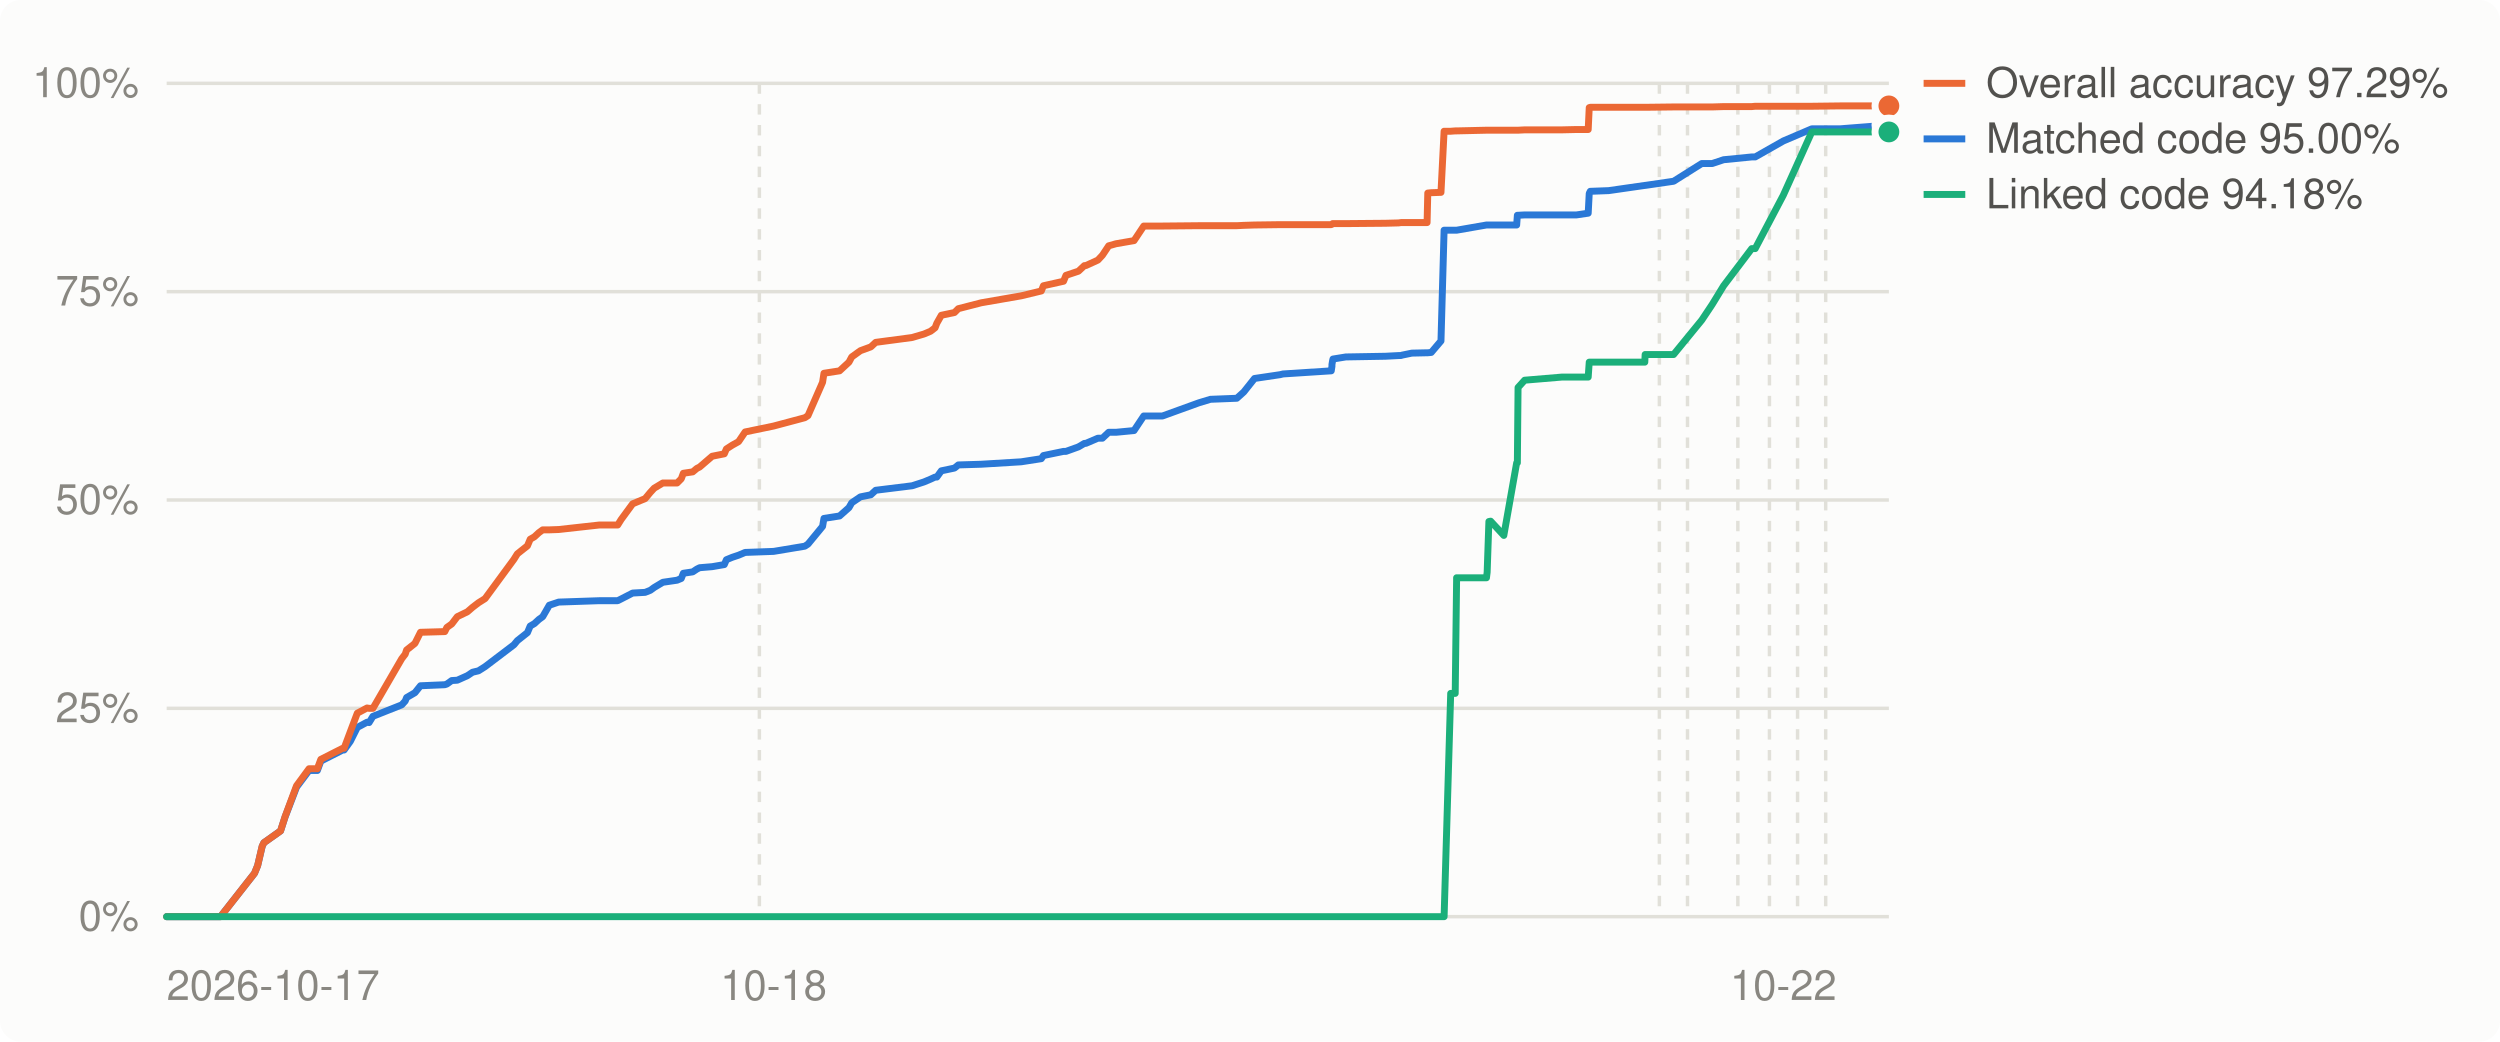
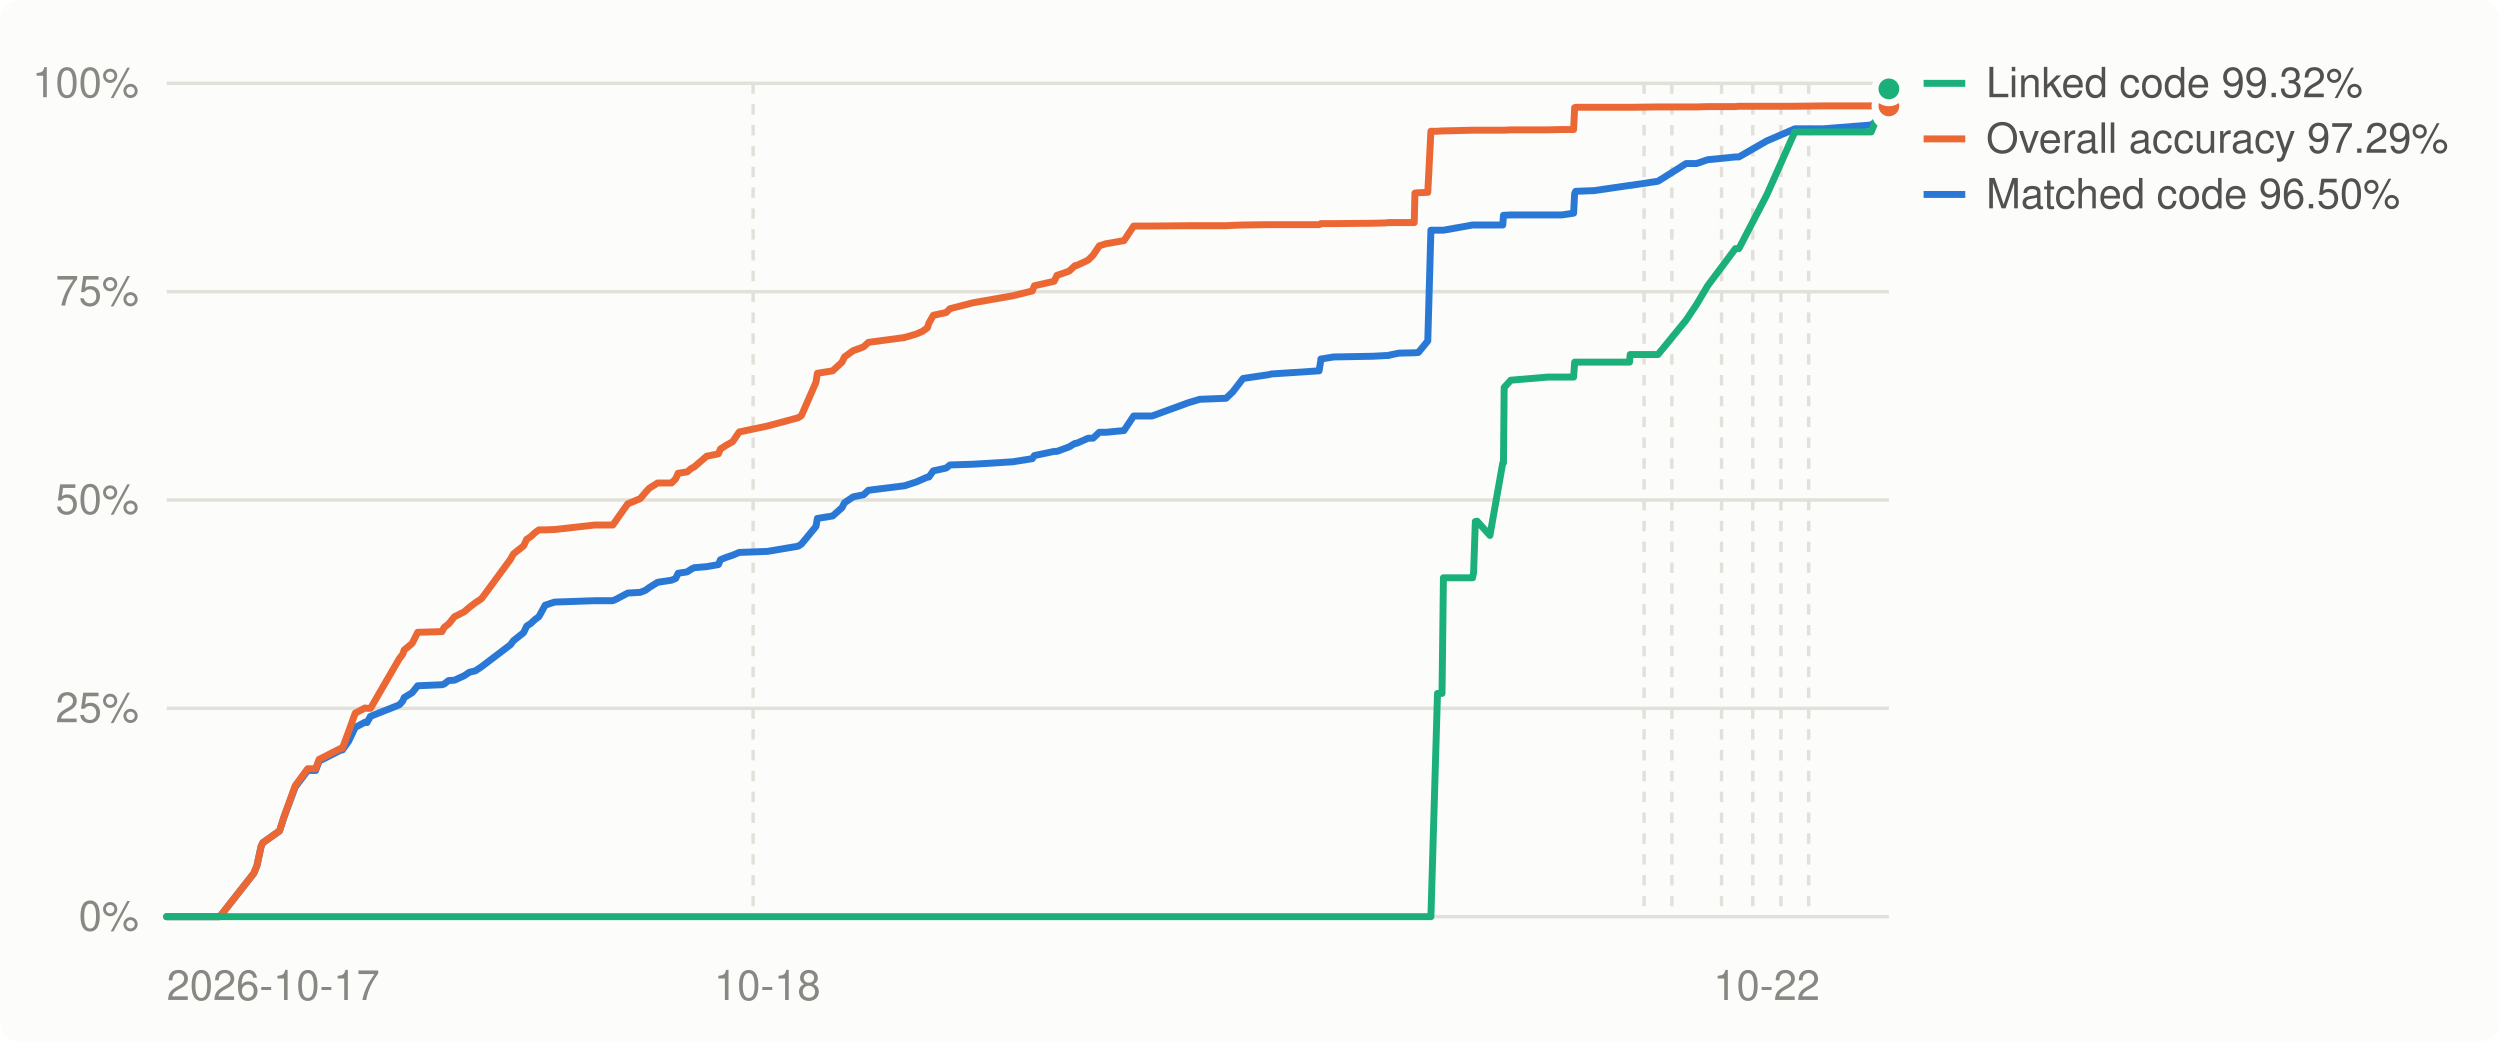
<svg xmlns="http://www.w3.org/2000/svg" viewBox="0 0 720 300" width="720" height="300" role="img" aria-label="Decompilation progress over time">
  <style>
.bg{fill:#fcfcfb}.grid{stroke:#e1e0d9}.muted{fill:#898781}.lbl{fill:#52514e}.ln0{stroke:#2a78d6}.dot0{fill:#2a78d6;stroke:#fcfcfb}.ln1{stroke:#eb6834}.dot1{fill:#eb6834;stroke:#fcfcfb}.ln2{stroke:#1baf7a}.dot2{fill:#1baf7a;stroke:#fcfcfb}
@media (prefers-color-scheme: dark){.bg{fill:#1a1a19}.grid{stroke:#2c2c2a}.muted{fill:#898781}.lbl{fill:#c3c2b7}.ln0{stroke:#3987e5}.dot0{fill:#3987e5;stroke:#1a1a19}.ln1{stroke:#d95926}.dot1{fill:#d95926;stroke:#1a1a19}.ln2{stroke:#199e70}.dot2{fill:#199e70;stroke:#1a1a19}}
text{font:12px -apple-system,BlinkMacSystemFont,'Segoe UI',Helvetica,Arial,sans-serif}
</style>
  <rect class="bg" width="720" height="300" rx="6" />
  <line x1="48" x2="544" y1="264.0" y2="264.0" class="grid" stroke-width="1" />
  <text x="40" y="268.0" class="muted" text-anchor="end">0%</text>
  <line x1="48" x2="544" y1="204.0" y2="204.0" class="grid" stroke-width="1" />
  <text x="40" y="208.0" class="muted" text-anchor="end">25%</text>
  <line x1="48" x2="544" y1="144.0" y2="144.0" class="grid" stroke-width="1" />
  <text x="40" y="148.0" class="muted" text-anchor="end">50%</text>
  <line x1="48" x2="544" y1="84.0" y2="84.0" class="grid" stroke-width="1" />
  <text x="40" y="88.0" class="muted" text-anchor="end">75%</text>
  <line x1="48" x2="544" y1="24.0" y2="24.0" class="grid" stroke-width="1" />
  <text x="40" y="28.0" class="muted" text-anchor="end">100%</text>
-   <line x1="218.7" x2="218.7" y1="24" y2="264" class="grid" stroke-width="1" stroke-dasharray="3 3" />
-   <line x1="477.9" x2="477.9" y1="24" y2="264" class="grid" stroke-width="1" stroke-dasharray="3 3" />
-   <line x1="486.0" x2="486.0" y1="24" y2="264" class="grid" stroke-width="1" stroke-dasharray="3 3" />
-   <line x1="500.5" x2="500.5" y1="24" y2="264" class="grid" stroke-width="1" stroke-dasharray="3 3" />
-   <line x1="509.6" x2="509.6" y1="24" y2="264" class="grid" stroke-width="1" stroke-dasharray="3 3" />
-   <line x1="517.7" x2="517.7" y1="24" y2="264" class="grid" stroke-width="1" stroke-dasharray="3 3" />
-   <line x1="525.8" x2="525.8" y1="24" y2="264" class="grid" stroke-width="1" stroke-dasharray="3 3" />
+   <line x1="216.9" x2="216.9" y1="24" y2="264" class="grid" stroke-width="1" stroke-dasharray="3 3" />
+   <line x1="473.5" x2="473.5" y1="24" y2="264" class="grid" stroke-width="1" stroke-dasharray="3 3" />
+   <line x1="481.5" x2="481.5" y1="24" y2="264" class="grid" stroke-width="1" stroke-dasharray="3 3" />
+   <line x1="495.8" x2="495.8" y1="24" y2="264" class="grid" stroke-width="1" stroke-dasharray="3 3" />
+   <line x1="504.8" x2="504.8" y1="24" y2="264" class="grid" stroke-width="1" stroke-dasharray="3 3" />
+   <line x1="512.9" x2="512.9" y1="24" y2="264" class="grid" stroke-width="1" stroke-dasharray="3 3" />
+   <line x1="520.9" x2="520.9" y1="24" y2="264" class="grid" stroke-width="1" stroke-dasharray="3 3" />
  <text class="muted" x="48.0" y="288" text-anchor="start">2026-10-17</text>
-   <text class="muted" x="222.8" y="288" text-anchor="middle">10-18</text>
-   <text class="muted" x="513.6" y="288" text-anchor="middle">10-22</text>
-   <polyline points="48.0,264.0 63.5,264.0 73.3,251.5 74.2,249.3 75.5,243.8 76.0,242.7 80.8,239.3 82.1,235.3 85.4,226.7 89.0,221.9 91.4,221.9 92.4,219.2 98.7,216.0 99.1,216.0 100.9,213.5 102.9,209.5 105.7,208.0 106.3,208.1 107.4,206.3 115.7,203.0 116.7,201.9 117.1,200.9 119.5,199.5 121.1,197.5 128.1,197.2 128.7,197.0 130.1,196.0 131.7,195.9 134.6,194.6 136.1,193.6 137.8,193.2 139.7,192.0 148.0,185.7 149.0,184.5 151.9,182.2 152.7,180.3 153.9,179.6 155.2,178.4 156.3,177.6 158.2,174.3 160.9,173.4 172.6,173.0 177.9,173.0 178.9,172.5 182.2,170.8 185.8,170.6 187.3,170.0 188.4,169.2 190.9,167.7 195.0,167.1 196.2,166.6 196.8,165.1 199.5,164.7 200.7,163.9 201.5,163.5 205.1,163.2 208.6,162.6 209.2,161.2 210.9,160.5 212.7,159.9 214.6,159.1 222.8,158.8 231.8,157.3 232.7,156.7 236.9,151.6 237.3,149.3 241.8,148.6 244.5,146.2 245.3,144.8 247.8,143.1 250.8,142.5 252.2,141.2 262.7,139.9 266.1,138.8 268.0,138.0 269.3,137.4 269.8,137.4 271.1,135.6 274.9,134.8 276.0,133.9 282.6,133.7 294.1,133.0 299.9,132.1 300.5,131.2 306.3,130.0 307.0,130.0 310.6,128.7 312.3,127.7 312.7,127.7 316.2,126.2 317.5,126.2 319.3,124.5 321.4,124.5 326.6,124.0 329.4,119.8 334.8,119.8 345.3,116.0 348.6,115.0 356.2,114.7 358.2,112.9 361.3,109.0 368.7,107.9 369.5,107.7 383.4,106.8 383.6,105.5 383.6,105.0 383.8,103.8 383.9,103.4 387.6,102.8 399.0,102.6 402.8,102.4 403.5,102.4 403.7,102.3 406.6,101.7 411.0,101.6 411.2,101.6 412.2,101.5 415.0,98.2 415.9,66.3 417.8,66.3 419.1,66.3 419.5,66.3 419.5,66.3 428.1,64.8 428.3,64.8 428.8,64.8 429.3,64.8 433.1,64.8 436.8,64.8 437.0,62.0 437.2,62.0 439.1,61.9 449.8,61.9 454.0,61.9 457.4,61.4 457.7,55.7 458.0,55.1 463.3,54.9 473.7,53.4 473.8,53.4 482.0,52.2 490.1,47.1 493.1,47.1 496.4,46.0 504.5,45.2 505.5,45.2 513.6,40.6 521.8,37.1 529.9,37.1 544.0,36.0" fill="none" class="ln0" stroke-width="2" stroke-linejoin="round" stroke-linecap="round" />
-   <polyline points="48.0,264.0 63.5,264.0 73.3,251.5 74.2,249.3 75.5,243.7 76.0,242.7 80.8,239.3 82.1,235.2 85.4,226.3 89.0,221.4 91.4,221.4 92.4,218.7 98.7,215.5 99.1,215.5 100.9,210.7 102.9,205.4 105.7,203.9 106.3,204.0 107.4,204.0 115.7,189.7 116.7,188.4 117.1,187.2 119.5,185.3 121.1,182.1 128.1,181.9 128.7,180.7 130.1,179.7 131.7,177.6 134.6,176.2 136.1,174.9 137.8,173.6 139.7,172.4 148.0,161.1 149.0,159.5 151.9,157.2 152.7,155.3 153.9,154.6 155.2,153.4 156.3,152.6 158.2,152.6 160.9,152.5 172.6,151.2 177.9,151.2 178.9,149.6 182.2,145.1 185.8,143.6 187.3,141.8 188.4,140.6 190.9,139.1 195.0,139.1 196.2,137.9 196.8,136.3 199.5,135.9 200.7,134.9 201.5,134.5 205.1,131.4 208.6,130.7 209.2,129.3 210.9,128.2 212.7,127.2 214.6,124.4 222.8,122.7 231.8,120.3 232.7,119.7 236.9,110.1 237.3,107.5 241.8,106.8 244.5,104.3 245.3,102.8 247.8,101.0 250.8,99.9 252.2,98.6 262.7,97.2 266.1,96.2 268.0,95.4 269.3,94.4 269.8,93.1 271.1,90.8 274.9,90.0 276.0,88.9 282.6,87.2 294.1,85.2 299.9,83.8 300.5,82.3 306.3,81.0 307.0,79.3 310.6,78.1 312.3,76.5 312.7,76.5 316.2,74.9 317.5,73.5 319.3,70.8 321.4,70.2 326.6,69.3 329.4,65.1 334.8,65.1 345.3,65.0 348.6,65.0 356.2,65.0 358.2,64.9 361.3,64.8 368.7,64.7 369.5,64.7 383.4,64.7 383.6,64.6 383.6,64.6 383.8,64.4 383.9,64.4 387.6,64.4 399.0,64.3 402.8,64.2 403.5,64.1 403.7,64.1 406.6,64.1 411.0,64.1 411.2,55.6 412.2,55.5 415.0,55.4 415.9,37.8 417.8,37.8 419.1,37.7 419.5,37.7 419.5,37.7 428.1,37.5 428.3,37.5 428.8,37.5 429.3,37.5 433.1,37.5 436.8,37.5 437.0,37.5 437.2,37.5 439.1,37.4 449.8,37.4 454.0,37.3 457.4,37.3 457.7,31.0 458.0,30.9 463.3,30.9 473.7,30.9 473.8,30.9 482.0,30.8 490.1,30.8 493.1,30.8 496.4,30.7 504.5,30.7 505.5,30.6 513.6,30.6 521.8,30.6 529.9,30.5 544.0,30.5" fill="none" class="ln1" stroke-width="2" stroke-linejoin="round" stroke-linecap="round" />
-   <polyline points="48.0,264.0 63.5,264.0 73.3,264.0 74.2,264.0 75.5,264.0 76.0,264.0 80.8,264.0 82.1,264.0 85.4,264.0 89.0,264.0 91.4,264.0 92.4,264.0 98.7,264.0 99.1,264.0 100.9,264.0 102.9,264.0 105.7,264.0 106.3,264.0 107.4,264.0 115.7,264.0 116.7,264.0 117.1,264.0 119.5,264.0 121.1,264.0 128.1,264.0 128.7,264.0 130.1,264.0 131.7,264.0 134.6,264.0 136.1,264.0 137.8,264.0 139.7,264.0 148.0,264.0 149.0,264.0 151.9,264.0 152.7,264.0 153.9,264.0 155.2,264.0 156.3,264.0 158.2,264.0 160.9,264.0 172.6,264.0 177.9,264.0 178.9,264.0 182.2,264.0 185.8,264.0 187.3,264.0 188.4,264.0 190.9,264.0 195.0,264.0 196.2,264.0 196.8,264.0 199.5,264.0 200.7,264.0 201.5,264.0 205.1,264.0 208.6,264.0 209.2,264.0 210.9,264.0 212.7,264.0 214.6,264.0 222.8,264.0 231.8,264.0 232.7,264.0 236.9,264.0 237.3,264.0 241.8,264.0 244.5,264.0 245.3,264.0 247.8,264.0 250.8,264.0 252.2,264.0 262.7,264.0 266.1,264.0 268.0,264.0 269.3,264.0 269.8,264.0 271.1,264.0 274.9,264.0 276.0,264.0 282.6,264.0 294.1,264.0 299.9,264.0 300.5,264.0 306.3,264.0 307.0,264.0 310.6,264.0 312.3,264.0 312.7,264.0 316.2,264.0 317.5,264.0 319.3,264.0 321.4,264.0 326.6,264.0 329.4,264.0 334.8,264.0 345.3,264.0 348.6,264.0 356.2,264.0 358.2,264.0 361.3,264.0 368.7,264.0 369.5,264.0 383.4,264.0 383.6,264.0 383.6,264.0 383.8,264.0 383.9,264.0 387.6,264.0 399.0,264.0 402.8,264.0 403.5,264.0 403.7,264.0 406.6,264.0 411.0,264.0 411.2,264.0 412.2,264.0 415.0,264.0 415.9,264.0 417.8,199.7 419.1,199.7 419.5,167.1 419.5,166.4 428.1,166.4 428.3,164.8 428.8,150.2 429.3,150.1 433.1,154.2 436.8,133.3 437.0,133.3 437.2,111.6 439.1,109.5 449.8,108.6 454.0,108.6 457.4,108.6 457.7,104.3 458.0,104.3 463.3,104.3 473.7,104.3 473.8,102.1 482.0,102.1 490.1,92.2 493.1,87.7 496.4,82.3 504.5,71.6 505.5,71.6 513.6,56.2 521.8,38.0 529.9,38.0 544.0,38.0" fill="none" class="ln2" stroke-width="2" stroke-linejoin="round" stroke-linecap="round" />
-   <circle cx="544.0" cy="36.0" r="4" class="dot0" stroke-width="2" />
+   <text class="muted" x="221.0" y="288" text-anchor="middle">10-18</text>
+   <text class="muted" x="508.8" y="288" text-anchor="middle">10-22</text>
+   <polyline points="48.0,264.0 63.3,264.0 73.1,251.5 74.0,249.3 75.2,243.8 75.7,242.7 80.5,239.3 81.8,235.3 85.0,226.7 88.6,221.9 90.9,221.9 91.9,219.2 98.2,216.0 98.6,216.0 100.4,213.5 102.3,209.5 105.1,208.0 105.7,208.1 106.7,206.3 115.0,203.0 116.0,201.9 116.4,200.9 118.7,199.5 120.3,197.5 127.3,197.2 127.9,197.0 129.2,196.0 130.9,195.9 133.7,194.6 135.2,193.6 136.9,193.2 138.7,192.0 147.0,185.7 147.9,184.5 150.8,182.2 151.7,180.3 152.8,179.6 154.1,178.4 155.2,177.6 157.0,174.3 159.7,173.4 171.3,173.0 176.5,173.0 177.6,172.5 180.8,170.8 184.4,170.6 185.9,170.0 187.0,169.2 189.4,167.7 193.4,167.1 194.6,166.6 195.3,165.1 197.9,164.7 199.1,163.9 199.9,163.5 203.5,163.2 206.9,162.6 207.5,161.2 209.2,160.5 211.0,159.9 212.9,159.1 221.0,158.8 229.9,157.3 230.8,156.7 235.0,151.6 235.4,149.3 239.8,148.6 242.5,146.2 243.2,144.8 245.7,143.1 248.7,142.5 250.1,141.2 260.5,139.9 263.9,138.8 265.7,138.0 267.1,137.4 267.5,137.4 268.8,135.6 272.5,134.8 273.6,133.9 280.2,133.7 291.6,133.0 297.3,132.1 297.9,131.2 303.6,130.0 304.4,130.0 307.9,128.7 309.6,127.7 310.0,127.7 313.4,126.2 314.8,126.2 316.6,124.5 318.5,124.5 323.7,124.0 326.5,119.8 331.8,119.8 342.2,116.0 345.5,115.0 353.1,114.7 355.0,112.9 358.0,109.0 365.4,107.9 366.2,107.7 379.9,106.8 380.1,105.5 380.2,105.0 380.4,103.8 380.4,103.4 384.1,102.8 395.4,102.6 399.1,102.4 399.9,102.4 400.0,102.3 402.9,101.7 407.3,101.6 407.5,101.6 408.5,101.5 411.2,98.2 412.1,66.3 414.0,66.3 415.3,66.3 415.7,66.3 415.7,66.3 424.1,64.8 424.4,64.8 424.9,64.8 425.4,64.8 429.1,64.8 432.8,64.8 433.0,62.0 433.2,62.0 435.1,61.9 445.7,61.9 449.8,61.9 453.2,61.4 453.5,55.7 453.8,55.1 459.1,54.9 469.3,53.4 469.5,53.4 477.5,52.2 485.6,47.1 488.6,47.1 491.8,46.0 499.8,45.2 500.8,45.2 508.8,40.6 516.9,37.1 525.0,37.1 538.9,36.0 544.0,32.4" fill="none" class="ln0" stroke-width="2" stroke-linejoin="round" stroke-linecap="round" />
+   <polyline points="48.0,264.0 63.3,264.0 73.1,251.5 74.0,249.3 75.2,243.7 75.7,242.7 80.5,239.3 81.8,235.2 85.0,226.3 88.6,221.4 90.9,221.4 91.9,218.7 98.2,215.5 98.6,215.5 100.4,210.7 102.3,205.4 105.1,203.9 105.7,204.0 106.7,204.0 115.0,189.7 116.0,188.4 116.4,187.2 118.7,185.3 120.3,182.1 127.3,181.9 127.9,180.7 129.2,179.7 130.9,177.6 133.7,176.2 135.2,174.9 136.9,173.6 138.7,172.4 147.0,161.1 147.9,159.5 150.8,157.2 151.7,155.3 152.8,154.6 154.1,153.4 155.2,152.6 157.0,152.6 159.7,152.5 171.3,151.2 176.5,151.2 177.6,149.6 180.8,145.1 184.4,143.6 185.9,141.8 187.0,140.6 189.4,139.1 193.4,139.1 194.6,137.9 195.3,136.3 197.9,135.9 199.1,134.9 199.9,134.5 203.5,131.4 206.9,130.7 207.5,129.3 209.2,128.2 211.0,127.2 212.9,124.4 221.0,122.7 229.9,120.3 230.8,119.7 235.0,110.1 235.4,107.5 239.8,106.8 242.5,104.3 243.2,102.8 245.7,101.0 248.7,99.9 250.1,98.6 260.5,97.2 263.9,96.2 265.7,95.4 267.1,94.4 267.5,93.1 268.8,90.8 272.5,90.0 273.6,88.9 280.2,87.2 291.6,85.2 297.3,83.8 297.9,82.3 303.6,81.0 304.4,79.3 307.9,78.1 309.6,76.5 310.0,76.5 313.4,74.9 314.8,73.5 316.6,70.8 318.5,70.2 323.7,69.3 326.5,65.1 331.8,65.1 342.2,65.0 345.5,65.0 353.1,65.0 355.0,64.9 358.0,64.8 365.4,64.7 366.2,64.7 379.9,64.7 380.1,64.6 380.2,64.6 380.4,64.4 380.4,64.4 384.1,64.4 395.4,64.3 399.1,64.2 399.9,64.1 400.0,64.1 402.9,64.1 407.3,64.1 407.5,55.6 408.5,55.5 411.2,55.4 412.1,37.8 414.0,37.8 415.3,37.7 415.7,37.7 415.7,37.7 424.1,37.5 424.4,37.5 424.9,37.5 425.4,37.5 429.1,37.5 432.8,37.5 433.0,37.5 433.2,37.5 435.1,37.4 445.7,37.4 449.8,37.3 453.2,37.3 453.5,31.0 453.8,30.9 459.1,30.9 469.3,30.9 469.5,30.9 477.5,30.8 485.6,30.8 488.6,30.8 491.8,30.7 499.8,30.7 500.8,30.6 508.8,30.6 516.9,30.6 525.0,30.5 538.9,30.5 544.0,30.5" fill="none" class="ln1" stroke-width="2" stroke-linejoin="round" stroke-linecap="round" />
+   <polyline points="48.0,264.0 63.3,264.0 73.1,264.0 74.0,264.0 75.2,264.0 75.7,264.0 80.5,264.0 81.8,264.0 85.0,264.0 88.6,264.0 90.9,264.0 91.9,264.0 98.2,264.0 98.6,264.0 100.4,264.0 102.3,264.0 105.1,264.0 105.7,264.0 106.7,264.0 115.0,264.0 116.0,264.0 116.4,264.0 118.7,264.0 120.3,264.0 127.3,264.0 127.9,264.0 129.2,264.0 130.9,264.0 133.7,264.0 135.2,264.0 136.9,264.0 138.7,264.0 147.0,264.0 147.9,264.0 150.8,264.0 151.7,264.0 152.8,264.0 154.1,264.0 155.2,264.0 157.0,264.0 159.7,264.0 171.3,264.0 176.5,264.0 177.6,264.0 180.8,264.0 184.4,264.0 185.9,264.0 187.0,264.0 189.4,264.0 193.4,264.0 194.6,264.0 195.3,264.0 197.9,264.0 199.1,264.0 199.9,264.0 203.5,264.0 206.9,264.0 207.5,264.0 209.2,264.0 211.0,264.0 212.9,264.0 221.0,264.0 229.9,264.0 230.8,264.0 235.0,264.0 235.4,264.0 239.8,264.0 242.5,264.0 243.2,264.0 245.7,264.0 248.7,264.0 250.1,264.0 260.5,264.0 263.9,264.0 265.7,264.0 267.1,264.0 267.5,264.0 268.8,264.0 272.5,264.0 273.6,264.0 280.2,264.0 291.6,264.0 297.3,264.0 297.9,264.0 303.6,264.0 304.4,264.0 307.9,264.0 309.6,264.0 310.0,264.0 313.4,264.0 314.8,264.0 316.6,264.0 318.5,264.0 323.7,264.0 326.5,264.0 331.8,264.0 342.2,264.0 345.5,264.0 353.1,264.0 355.0,264.0 358.0,264.0 365.4,264.0 366.2,264.0 379.9,264.0 380.1,264.0 380.2,264.0 380.4,264.0 380.4,264.0 384.1,264.0 395.4,264.0 399.1,264.0 399.9,264.0 400.0,264.0 402.9,264.0 407.3,264.0 407.5,264.0 408.5,264.0 411.2,264.0 412.1,264.0 414.0,199.7 415.3,199.7 415.7,167.1 415.7,166.4 424.1,166.4 424.4,164.8 424.9,150.2 425.4,150.1 429.1,154.2 432.8,133.3 433.0,133.3 433.2,111.6 435.1,109.5 445.7,108.6 449.8,108.6 453.2,108.6 453.5,104.3 453.8,104.3 459.1,104.3 469.3,104.3 469.5,102.1 477.5,102.1 485.6,92.2 488.6,87.7 491.8,82.3 499.8,71.6 500.8,71.6 508.8,56.2 516.9,38.0 525.0,38.0 538.9,38.0 544.0,25.6" fill="none" class="ln2" stroke-width="2" stroke-linejoin="round" stroke-linecap="round" />
+   <circle cx="544.0" cy="32.4" r="4" class="dot0" stroke-width="2" />
  <circle cx="544.0" cy="30.5" r="4" class="dot1" stroke-width="2" />
-   <circle cx="544.0" cy="38.0" r="4" class="dot2" stroke-width="2" />
-   <line x1="554" x2="566" y1="56.0" y2="56.0" class="ln2" stroke-width="2" />
-   <text class="lbl" x="572" y="60.0">Linked code 94.18%</text>
-   <line x1="554" x2="566" y1="40.0" y2="40.0" class="ln0" stroke-width="2" />
-   <text class="lbl" x="572" y="44.0">Matched code 95.00%</text>
-   <line x1="554" x2="566" y1="24.0" y2="24.0" class="ln1" stroke-width="2" />
-   <text class="lbl" x="572" y="28.0">Overall accuracy 97.29%</text>
+   <circle cx="544.0" cy="25.6" r="4" class="dot2" stroke-width="2" />
+   <line x1="554" x2="566" y1="56.0" y2="56.0" class="ln0" stroke-width="2" />
+   <text class="lbl" x="572" y="60.0">Matched code 96.50%</text>
+   <line x1="554" x2="566" y1="40.0" y2="40.0" class="ln1" stroke-width="2" />
+   <text class="lbl" x="572" y="44.0">Overall accuracy 97.29%</text>
+   <line x1="554" x2="566" y1="24.0" y2="24.0" class="ln2" stroke-width="2" />
+   <text class="lbl" x="572" y="28.0">Linked code 99.32%</text>
</svg>
